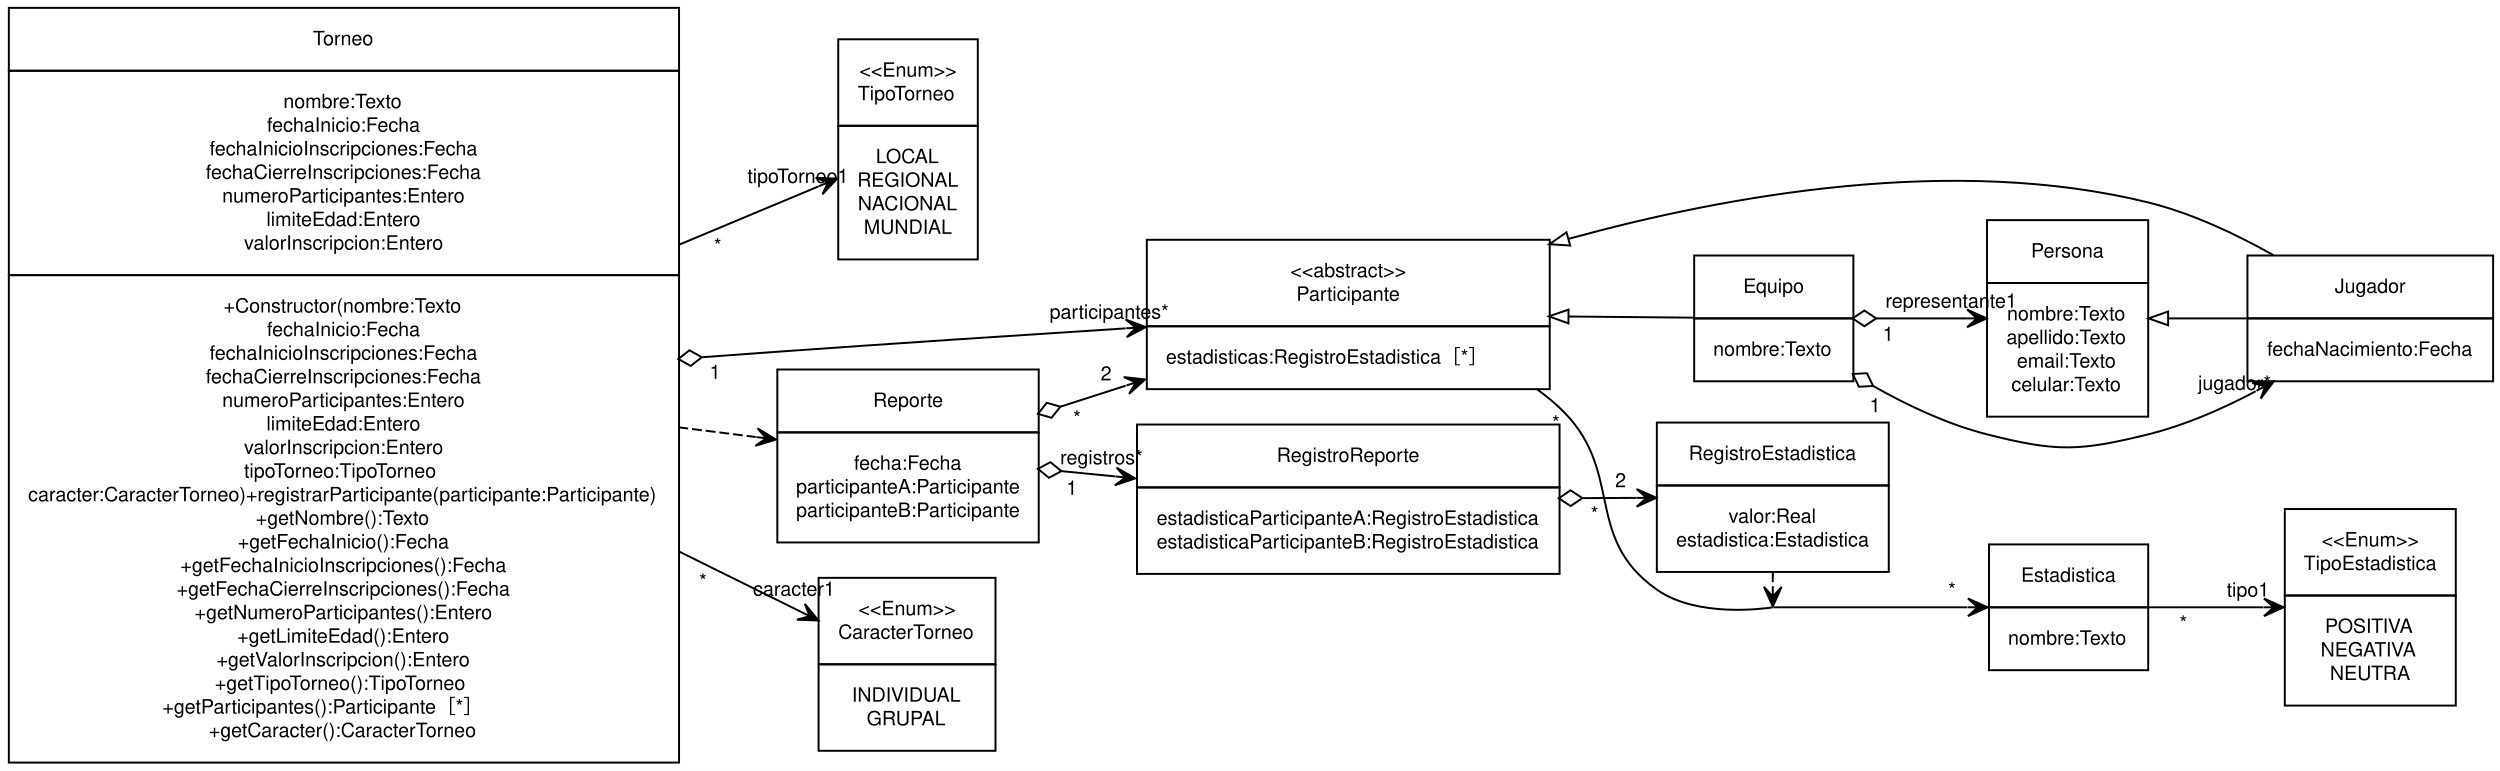
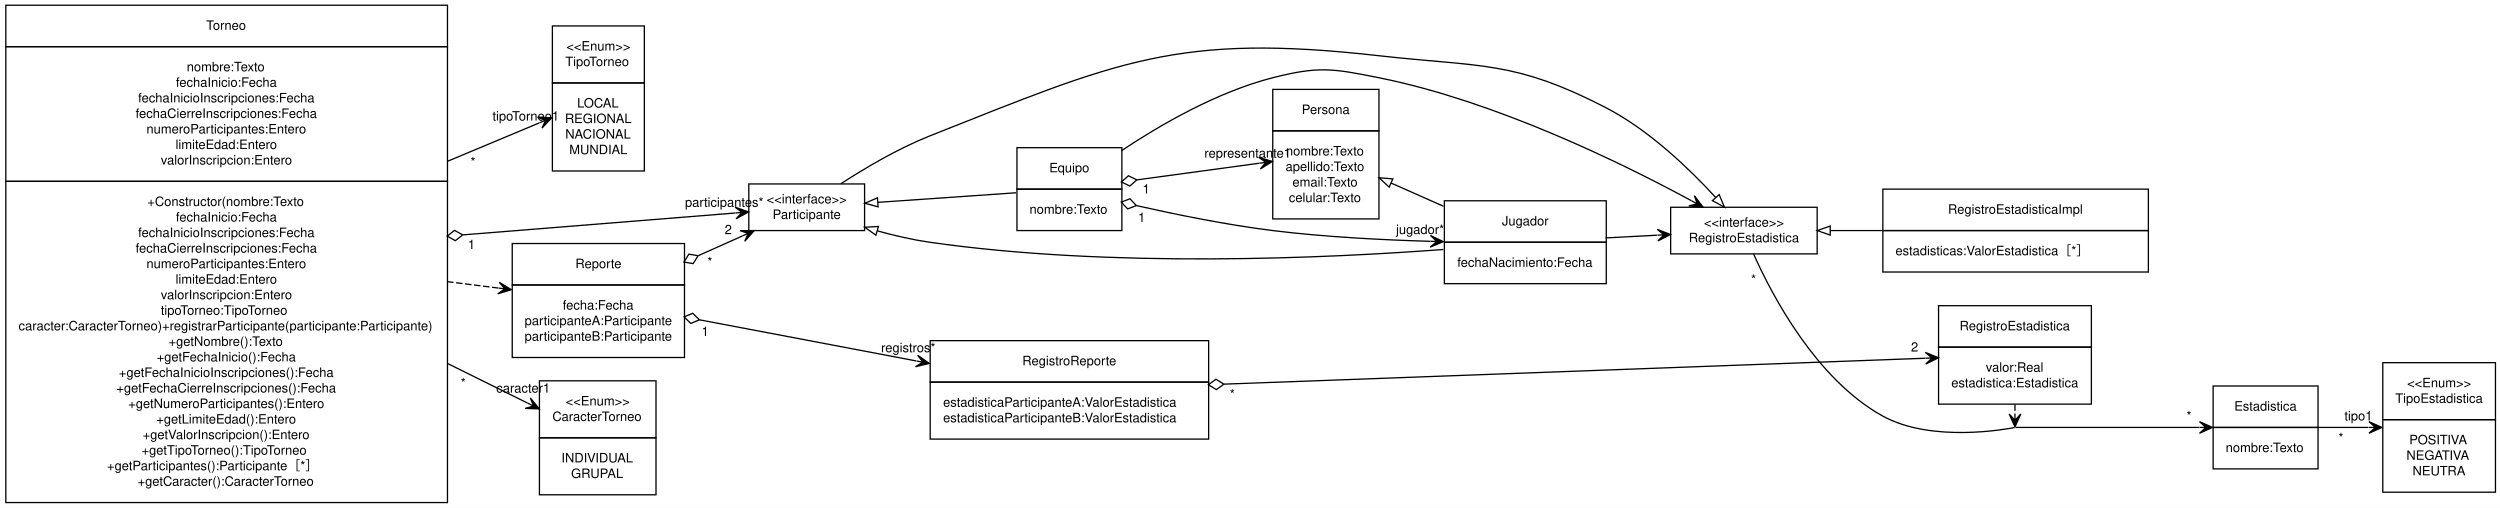
- <svg xmlns="http://www.w3.org/2000/svg" width="1272pt" height="392pt" viewBox="0.00 0.00 1272.00 392.00">
+ <svg xmlns="http://www.w3.org/2000/svg" width="1930pt" height="392pt" viewBox="0.00 0.00 1930.26 392.00">
  <g id="graph0" class="graph" transform="scale(1 1) rotate(0) translate(4 388)">
-     <polygon fill="#ffffff" stroke="transparent" points="-4,4 -4,-388 1268,-388 1268,4 -4,4" />
+     <polygon fill="#ffffff" stroke="transparent" points="-4,4 -4,-388 1926.263,-388 1926.263,4 -4,4" />
    <g id="node1" class="node">
      <polygon fill="none" stroke="#000000" points=".5,-352 .5,-384 341.5,-384 341.5,-352 .5,-352" />
      <text text-anchor="start" x="155.163" y="-365" font-family="Helvetica,sans-Serif" font-size="10.00" fill="#000000">Torneo</text>
      <polygon fill="none" stroke="#000000" points=".5,-248 .5,-352 341.5,-352 341.5,-248 .5,-248" />
      <text text-anchor="start" x="140.161" y="-333" font-family="Helvetica,sans-Serif" font-size="10.00" fill="#000000">nombre:Texto</text>
      <text text-anchor="start" x="131.822" y="-321" font-family="Helvetica,sans-Serif" font-size="10.00" fill="#000000">fechaInicio:Fecha</text>
      <text text-anchor="start" x="102.651" y="-309" font-family="Helvetica,sans-Serif" font-size="10.00" fill="#000000">fechaInicioInscripciones:Fecha</text>
      <text text-anchor="start" x="100.712" y="-297" font-family="Helvetica,sans-Serif" font-size="10.00" fill="#000000">fechaCierreInscripciones:Fecha</text>
      <text text-anchor="start" x="109.042" y="-285" font-family="Helvetica,sans-Serif" font-size="10.00" fill="#000000">numeroParticipantes:Entero</text>
      <text text-anchor="start" x="131.548" y="-273" font-family="Helvetica,sans-Serif" font-size="10.00" fill="#000000">limiteEdad:Entero</text>
      <text text-anchor="start" x="120.159" y="-261" font-family="Helvetica,sans-Serif" font-size="10.00" fill="#000000">valorInscripcion:Entero</text>
      <polygon fill="none" stroke="#000000" points=".5,0 .5,-248 341.5,-248 341.5,0 .5,0" />
      <text text-anchor="start" x="109.741" y="-229" font-family="Helvetica,sans-Serif" font-size="10.00" fill="#000000">+Constructor(nombre:Texto</text>
      <text text-anchor="start" x="131.822" y="-217" font-family="Helvetica,sans-Serif" font-size="10.00" fill="#000000">fechaInicio:Fecha</text>
      <text text-anchor="start" x="102.651" y="-205" font-family="Helvetica,sans-Serif" font-size="10.00" fill="#000000">fechaInicioInscripciones:Fecha</text>
      <text text-anchor="start" x="100.712" y="-193" font-family="Helvetica,sans-Serif" font-size="10.00" fill="#000000">fechaCierreInscripciones:Fecha</text>
      <text text-anchor="start" x="109.042" y="-181" font-family="Helvetica,sans-Serif" font-size="10.00" fill="#000000">numeroParticipantes:Entero</text>
      <text text-anchor="start" x="131.548" y="-169" font-family="Helvetica,sans-Serif" font-size="10.00" fill="#000000">limiteEdad:Entero</text>
      <text text-anchor="start" x="120.159" y="-157" font-family="Helvetica,sans-Serif" font-size="10.00" fill="#000000">valorInscripcion:Entero</text>
      <text text-anchor="start" x="120.156" y="-145" font-family="Helvetica,sans-Serif" font-size="10.00" fill="#000000">tipoTorneo:TipoTorneo</text>
      <text text-anchor="start" x="10.288" y="-133" font-family="Helvetica,sans-Serif" font-size="10.00" fill="#000000">caracter:CaracterTorneo)+registrarParticipante(participante:Participante)</text>
      <text text-anchor="start" x="126.133" y="-121" font-family="Helvetica,sans-Serif" font-size="10.00" fill="#000000">+getNombre():Texto</text>
      <text text-anchor="start" x="116.96" y="-109" font-family="Helvetica,sans-Serif" font-size="10.00" fill="#000000">+getFechaInicio():Fecha</text>
      <text text-anchor="start" x="87.79" y="-97" font-family="Helvetica,sans-Serif" font-size="10.00" fill="#000000">+getFechaInicioInscripciones():Fecha</text>
      <text text-anchor="start" x="85.85" y="-85" font-family="Helvetica,sans-Serif" font-size="10.00" fill="#000000">+getFechaCierreInscripciones():Fecha</text>
      <text text-anchor="start" x="95.015" y="-73" font-family="Helvetica,sans-Serif" font-size="10.00" fill="#000000">+getNumeroParticipantes():Entero</text>
      <text text-anchor="start" x="116.681" y="-61" font-family="Helvetica,sans-Serif" font-size="10.00" fill="#000000">+getLimiteEdad():Entero</text>
      <text text-anchor="start" x="106.128" y="-49" font-family="Helvetica,sans-Serif" font-size="10.00" fill="#000000">+getValorInscripcion():Entero</text>
      <text text-anchor="start" x="105.293" y="-37" font-family="Helvetica,sans-Serif" font-size="10.00" fill="#000000">+getTipoTorneo():TipoTorneo</text>
      <text text-anchor="start" x="78.621" y="-25" font-family="Helvetica,sans-Serif" font-size="10.00" fill="#000000">+getParticipantes():Participante［*］</text>
      <text text-anchor="start" x="102.243" y="-13" font-family="Helvetica,sans-Serif" font-size="10.00" fill="#000000">+getCaracter():CaracterTorneo</text>
    </g>
    <g id="node2" class="node">
      <polygon fill="none" stroke="#000000" points="422.5,-324 422.5,-368 493.5,-368 493.5,-324 422.5,-324" />
      <text text-anchor="start" x="433.264" y="-349" font-family="Helvetica,sans-Serif" font-size="10.00" fill="#000000">&lt;&lt;Enum&gt;&gt;</text>
      <text text-anchor="start" x="432.44" y="-337" font-family="Helvetica,sans-Serif" font-size="10.00" fill="#000000">TipoTorneo</text>
      <polygon fill="none" stroke="#000000" points="422.5,-256 422.5,-324 493.5,-324 493.5,-256 422.5,-256" />
      <text text-anchor="start" x="441.608" y="-305" font-family="Helvetica,sans-Serif" font-size="10.00" fill="#000000">LOCAL</text>
      <text text-anchor="start" x="432.164" y="-293" font-family="Helvetica,sans-Serif" font-size="10.00" fill="#000000">REGIONAL</text>
      <text text-anchor="start" x="432.444" y="-281" font-family="Helvetica,sans-Serif" font-size="10.00" fill="#000000">NACIONAL</text>
      <text text-anchor="start" x="435.503" y="-269" font-family="Helvetica,sans-Serif" font-size="10.00" fill="#000000">MUNDIAL</text>
    </g>
    <g id="edge3" class="edge">
      <path fill="none" stroke="#000000" d="M341.18,-263.364C367.455,-274.351 392.469,-284.809 412.521,-293.193" />
      <polygon fill="#000000" stroke="#000000" points="421.949,-297.136 410.987,-297.43 417.336,-295.207 412.723,-293.278 412.723,-293.278 412.723,-293.278 417.336,-295.207 414.459,-289.126 421.949,-297.136 421.949,-297.136" />
      <text text-anchor="middle" x="401.966" y="-294.942" font-family="Helvetica,sans-Serif" font-size="10.00" fill="#000000">tipoTorneo1</text>
      <text text-anchor="middle" x="361.164" y="-259.558" font-family="Helvetica,sans-Serif" font-size="10.00" fill="#000000">*</text>
    </g>
-     <g id="node3" class="node">
-       <polygon fill="none" stroke="#000000" points="579.5,-222 579.5,-266 784.5,-266 784.5,-222 579.5,-222" />
-       <text text-anchor="start" x="652.54" y="-247" font-family="Helvetica,sans-Serif" font-size="10.00" fill="#000000">&lt;&lt;abstract&gt;&gt;</text>
-       <text text-anchor="start" x="655.606" y="-235" font-family="Helvetica,sans-Serif" font-size="10.00" fill="#000000">Participante</text>
-       <polygon fill="none" stroke="#000000" points="579.5,-190 579.5,-222 784.5,-222 784.5,-190 579.5,-190" />
-       <text text-anchor="start" x="589.209" y="-203" font-family="Helvetica,sans-Serif" font-size="10.00" fill="#000000">estadisticas:RegistroEstadistica［*］</text>
+     <g id="node5" class="node">
+       <polygon fill="none" stroke="#000000" points="663.548,-246 574.15,-246 574.15,-210 663.548,-210 663.548,-246" />
+       <text text-anchor="middle" x="618.849" y="-231" font-family="Helvetica,sans-Serif" font-size="10.00" fill="#000000">&lt;&lt;interface&gt;&gt;</text>
+       <text text-anchor="middle" x="618.849" y="-219" font-family="Helvetica,sans-Serif" font-size="10.00" fill="#000000">Participante</text>
    </g>
    <g id="edge4" class="edge">
-       <path fill="none" stroke="#000000" d="M353.356,-206.262C366.094,-207.205 378.738,-208.126 391,-209 449.61,-213.176 514.898,-217.477 568.711,-220.929" />
-       <polygon fill="none" stroke="#000000" points="353.09,-206.243 346.81,-209.787 341.123,-205.352 347.403,-201.809 353.09,-206.243" />
-       <polygon fill="#000000" stroke="#000000" points="578.968,-221.586 568.701,-225.438 573.978,-221.266 568.988,-220.947 568.988,-220.947 568.988,-220.947 573.978,-221.266 569.276,-216.456 578.968,-221.586 578.968,-221.586" />
-       <text text-anchor="middle" x="560.339" y="-225.863" font-family="Helvetica,sans-Serif" font-size="10.00" fill="#000000">participantes*</text>
-       <text text-anchor="middle" x="359.826" y="-195.268" font-family="Helvetica,sans-Serif" font-size="10.00" fill="#000000">1</text>
-     </g>
-     <g id="node7" class="node">
+       <path fill="none" stroke="#000000" d="M353.639,-206.705C429.262,-212.777 511.334,-219.367 563.833,-223.583" />
+       <polygon fill="none" stroke="#000000" points="353.242,-206.673 346.941,-210.18 341.281,-205.713 347.582,-202.206 353.242,-206.673" />
+       <polygon fill="#000000" stroke="#000000" points="573.928,-224.393 563.6,-228.078 568.944,-223.993 563.96,-223.593 563.96,-223.593 563.96,-223.593 568.944,-223.993 564.32,-219.107 573.928,-224.393 573.928,-224.393" />
+       <text text-anchor="middle" x="555.184" y="-228.368" font-family="Helvetica,sans-Serif" font-size="10.00" fill="#000000">participantes*</text>
+       <text text-anchor="middle" x="360.025" y="-195.738" font-family="Helvetica,sans-Serif" font-size="10.00" fill="#000000">1</text>
+     </g>
+     <g id="node9" class="node">
      <polygon fill="none" stroke="#000000" points="412.5,-50 412.5,-94 502.5,-94 502.5,-50 412.5,-50" />
      <text text-anchor="start" x="432.764" y="-75" font-family="Helvetica,sans-Serif" font-size="10.00" fill="#000000">&lt;&lt;Enum&gt;&gt;</text>
      <text text-anchor="start" x="422.497" y="-63" font-family="Helvetica,sans-Serif" font-size="10.00" fill="#000000">CaracterTorneo</text>
      <polygon fill="none" stroke="#000000" points="412.5,-6 412.5,-50 502.5,-50 502.5,-6 412.5,-6" />
      <text text-anchor="start" x="429.445" y="-31" font-family="Helvetica,sans-Serif" font-size="10.00" fill="#000000">INDIVIDUAL</text>
      <text text-anchor="start" x="436.943" y="-19" font-family="Helvetica,sans-Serif" font-size="10.00" fill="#000000">GRUPAL</text>
    </g>
    <g id="edge2" class="edge">
      <path fill="none" stroke="#000000" d="M341.18,-107.552C363.629,-96.445 385.156,-85.794 403.456,-76.74" />
      <polygon fill="#000000" stroke="#000000" points="412.443,-72.293 405.476,-80.761 407.962,-74.51 403.48,-76.728 403.48,-76.728 403.48,-76.728 407.962,-74.51 401.484,-72.694 412.443,-72.293 412.443,-72.293" />
      <text text-anchor="middle" x="399.945" y="-84.907" font-family="Helvetica,sans-Serif" font-size="10.00" fill="#000000">caracter1</text>
      <text text-anchor="middle" x="353.678" y="-88.938" font-family="Helvetica,sans-Serif" font-size="10.00" fill="#000000">*</text>
    </g>
-     <g id="node10" class="node">
+     <g id="node12" class="node">
      <polygon fill="none" stroke="#000000" points="391.5,-168 391.5,-200 524.5,-200 524.5,-168 391.5,-168" />
      <text text-anchor="start" x="440.219" y="-181" font-family="Helvetica,sans-Serif" font-size="10.00" fill="#000000">Reporte</text>
      <polygon fill="none" stroke="#000000" points="391.5,-112 391.5,-168 524.5,-168 524.5,-112 391.5,-112" />
      <text text-anchor="start" x="430.49" y="-149" font-family="Helvetica,sans-Serif" font-size="10.00" fill="#000000">fecha:Fecha</text>
      <text text-anchor="start" x="401.042" y="-137" font-family="Helvetica,sans-Serif" font-size="10.00" fill="#000000">participanteA:Participante</text>
      <text text-anchor="start" x="401.042" y="-125" font-family="Helvetica,sans-Serif" font-size="10.00" fill="#000000">participanteB:Participante</text>
    </g>
    <g id="edge1" class="edge">
      <path fill="none" stroke="#000000" stroke-dasharray="5,2" d="M341.18,-170.591C354.816,-168.88 368.112,-167.212 380.551,-165.652" />
      <polygon fill="#000000" stroke="#000000" points="390.788,-164.368 381.425,-170.078 385.826,-164.99 380.865,-165.613 380.865,-165.613 380.865,-165.613 385.826,-164.99 380.305,-161.148 390.788,-164.368 390.788,-164.368" />
    </g>
+     <g id="node3" class="node">
+       <polygon fill="none" stroke="#000000" points="1399.046,-228 1285.915,-228 1285.915,-192 1399.046,-192 1399.046,-228" />
+       <text text-anchor="middle" x="1342.48" y="-213" font-family="Helvetica,sans-Serif" font-size="10.00" fill="#000000">&lt;&lt;interface&gt;&gt;</text>
+       <text text-anchor="middle" x="1342.48" y="-201" font-family="Helvetica,sans-Serif" font-size="10.00" fill="#000000">RegistroEstadistica</text>
+     </g>
    <g id="node4" class="node">
-       <polygon fill="none" stroke="#000000" points="858,-226 858,-258 939,-258 939,-226 858,-226" />
-       <text text-anchor="start" x="882.938" y="-239" font-family="Helvetica,sans-Serif" font-size="10.00" fill="#000000">Equipo</text>
-       <polygon fill="none" stroke="#000000" points="858,-194 858,-226 939,-226 939,-194 858,-194" />
-       <text text-anchor="start" x="867.66" y="-207" font-family="Helvetica,sans-Serif" font-size="10.00" fill="#000000">nombre:Texto</text>
+       <polygon fill="none" stroke="#000000" points="1449.763,-210 1449.763,-242 1654.763,-242 1654.763,-210 1449.763,-210" />
+       <text text-anchor="start" x="1500.037" y="-223" font-family="Helvetica,sans-Serif" font-size="10.00" fill="#000000">RegistroEstadisticaImpl</text>
+       <polygon fill="none" stroke="#000000" points="1449.763,-178 1449.763,-210 1654.763,-210 1654.763,-178 1449.763,-178" />
+       <text text-anchor="start" x="1459.472" y="-191" font-family="Helvetica,sans-Serif" font-size="10.00" fill="#000000">estadisticas:ValorEstadistica［*］</text>
+     </g>
+     <g id="edge18" class="edge">
+       <path fill="none" stroke="#000000" d="M1409.143,-210C1421.9,-210 1435.53,-210 1449.114,-210" />
+       <polygon fill="none" stroke="#000000" points="1409.115,-206.5 1399.115,-210 1409.115,-213.5 1409.115,-206.5" />
+     </g>
+     <g id="edge17" class="edge">
+       <path fill="none" stroke="#000000" d="M1320.645,-235.615C1300.705,-257.351 1269.289,-287.687 1235.698,-305 1164.78,-341.551 1139.979,-336.055 1060.698,-345 905.021,-362.565 859.323,-340.769 713.698,-283 689.281,-273.314 663.626,-258.088 645.164,-246.11" />
+       <polygon fill="none" stroke="#000000" points="1323.375,-237.813 1327.455,-228.036 1318.168,-233.135 1323.375,-237.813" />
+     </g>
+     <g id="edge10" class="edge">
+       <path fill="none" stroke="#000000" d="M1349.971,-191.852C1364.107,-160.208 1397.976,-95.586 1449.263,-67 1487.336,-45.779 1545.948,-56.834 1551.359,-57.918" />
+       <text text-anchor="middle" x="1349.931" y="-168.852" font-family="Helvetica,sans-Serif" font-size="10.00" fill="#000000">*</text>
+     </g>
+     <g id="node6" class="node">
+       <polygon fill="none" stroke="#000000" points="781.198,-242 781.198,-274 862.198,-274 862.198,-242 781.198,-242" />
+       <text text-anchor="start" x="806.136" y="-255" font-family="Helvetica,sans-Serif" font-size="10.00" fill="#000000">Equipo</text>
+       <polygon fill="none" stroke="#000000" points="781.198,-210 781.198,-242 862.198,-242 862.198,-210 781.198,-210" />
+       <text text-anchor="start" x="790.859" y="-223" font-family="Helvetica,sans-Serif" font-size="10.00" fill="#000000">nombre:Texto</text>
    </g>
    <g id="edge9" class="edge">
-       <path fill="none" stroke="#000000" d="M794.112,-226.96C816.783,-226.75 839.198,-226.543 857.371,-226.375" />
-       <polygon fill="none" stroke="#000000" points="794.011,-223.46 784.044,-227.053 794.076,-230.46 794.011,-223.46" />
-     </g>
-     <g id="node6" class="node">
-       <polygon fill="none" stroke="#000000" points="1139.5,-226 1139.5,-258 1264.5,-258 1264.5,-226 1139.5,-226" />
-       <text text-anchor="start" x="1183.938" y="-239" font-family="Helvetica,sans-Serif" font-size="10.00" fill="#000000">Jugador</text>
-       <polygon fill="none" stroke="#000000" points="1139.5,-194 1139.5,-226 1264.5,-226 1264.5,-194 1139.5,-194" />
-       <text text-anchor="start" x="1149.489" y="-207" font-family="Helvetica,sans-Serif" font-size="10.00" fill="#000000">fechaNacimiento:Fecha</text>
+       <path fill="none" stroke="#000000" d="M673.904,-231.809C707.571,-234.138 749.905,-237.067 780.539,-239.187" />
+       <polygon fill="none" stroke="#000000" points="673.975,-228.306 663.757,-231.107 673.491,-235.289 673.975,-228.306" />
+     </g>
+     <g id="node8" class="node">
+       <polygon fill="none" stroke="#000000" points="1111.198,-201 1111.198,-233 1236.198,-233 1236.198,-201 1111.198,-201" />
+       <text text-anchor="start" x="1155.636" y="-214" font-family="Helvetica,sans-Serif" font-size="10.00" fill="#000000">Jugador</text>
+       <polygon fill="none" stroke="#000000" points="1111.198,-169 1111.198,-201 1236.198,-201 1236.198,-169 1111.198,-169" />
+       <text text-anchor="start" x="1121.187" y="-182" font-family="Helvetica,sans-Serif" font-size="10.00" fill="#000000">fechaNacimiento:Fecha</text>
    </g>
    <g id="edge8" class="edge">
-       <path fill="none" stroke="#000000" d="M793.986,-266.448C876.478,-289.171 990.754,-309.199 1089,-285 1111.164,-279.541 1133.795,-268.852 1152.892,-258.055" />
-       <polygon fill="none" stroke="#000000" points="794.913,-263.073 784.339,-263.739 793.02,-269.812 794.913,-263.073" />
-     </g>
-     <g id="edge10" class="edge">
-       <path fill="none" stroke="#000000" d="M777.993,-189.962C781.862,-187.16 785.556,-184.176 789,-181 823.502,-149.19 800.655,-115.054 839,-88 859.319,-73.664 893.395,-78.298 897.576,-78.933" />
-       <text text-anchor="middle" x="787.625" y="-169.434" font-family="Helvetica,sans-Serif" font-size="10.00" fill="#000000">*</text>
-     </g>
-     <g id="node5" class="node">
-       <polygon fill="none" stroke="#000000" points="1007,-244 1007,-276 1089,-276 1089,-244 1007,-244" />
-       <text text-anchor="start" x="1029.383" y="-257" font-family="Helvetica,sans-Serif" font-size="10.00" fill="#000000">Persona</text>
-       <polygon fill="none" stroke="#000000" points="1007,-176 1007,-244 1089,-244 1089,-176 1007,-176" />
-       <text text-anchor="start" x="1017.16" y="-225" font-family="Helvetica,sans-Serif" font-size="10.00" fill="#000000">nombre:Texto</text>
-       <text text-anchor="start" x="1016.881" y="-213" font-family="Helvetica,sans-Serif" font-size="10.00" fill="#000000">apellido:Texto</text>
-       <text text-anchor="start" x="1022.165" y="-201" font-family="Helvetica,sans-Serif" font-size="10.00" fill="#000000">email:Texto</text>
-       <text text-anchor="start" x="1019.385" y="-189" font-family="Helvetica,sans-Serif" font-size="10.00" fill="#000000">celular:Texto</text>
+       <path fill="none" stroke="#000000" d="M673.428,-209.755C686.476,-206.151 700.463,-202.898 713.698,-201 854.258,-180.843 1021.501,-188.716 1110.367,-195.386" />
+       <polygon fill="none" stroke="#000000" points="672.305,-206.436 663.661,-212.563 674.239,-213.163 672.305,-206.436" />
+     </g>
+     <g id="edge20" class="edge">
+       <path fill="none" stroke="#000000" d="M861.901,-271.68C892.37,-291.974 935.984,-317.098 978.698,-328 1014.01,-337.013 1024.968,-335.179 1060.698,-328 1151.141,-309.827 1248.765,-261.875 1302.06,-233" />
+       <polygon fill="#000000" stroke="#000000" points="1310.854,-228.19 1304.241,-236.937 1306.468,-230.589 1302.081,-232.989 1302.081,-232.989 1302.081,-232.989 1306.468,-230.589 1299.921,-229.041 1310.854,-228.19 1310.854,-228.19" />
+     </g>
+     <g id="node7" class="node">
+       <polygon fill="none" stroke="#000000" points="978.698,-287 978.698,-319 1060.698,-319 1060.698,-287 978.698,-287" />
+       <text text-anchor="start" x="1001.081" y="-300" font-family="Helvetica,sans-Serif" font-size="10.00" fill="#000000">Persona</text>
+       <polygon fill="none" stroke="#000000" points="978.698,-219 978.698,-287 1060.698,-287 1060.698,-219 978.698,-219" />
+       <text text-anchor="start" x="988.859" y="-268" font-family="Helvetica,sans-Serif" font-size="10.00" fill="#000000">nombre:Texto</text>
+       <text text-anchor="start" x="988.58" y="-256" font-family="Helvetica,sans-Serif" font-size="10.00" fill="#000000">apellido:Texto</text>
+       <text text-anchor="start" x="993.863" y="-244" font-family="Helvetica,sans-Serif" font-size="10.00" fill="#000000">email:Texto</text>
+       <text text-anchor="start" x="991.083" y="-232" font-family="Helvetica,sans-Serif" font-size="10.00" fill="#000000">celular:Texto</text>
    </g>
    <g id="edge5" class="edge">
-       <path fill="none" stroke="#000000" d="M950.667,-226C965.641,-226 981.921,-226 996.805,-226" />
-       <polygon fill="none" stroke="#000000" points="950.592,-226 944.592,-230 938.592,-226 944.592,-222 950.592,-226" />
-       <polygon fill="#000000" stroke="#000000" points="1006.854,-226 996.854,-230.5 1001.854,-226 996.854,-226 996.854,-226 996.854,-226 1001.854,-226 996.854,-221.5 1006.854,-226 1006.854,-226" />
-       <text text-anchor="middle" x="988.728" y="-231.452" font-family="Helvetica,sans-Serif" font-size="10.00" fill="#000000">representante1</text>
-       <text text-anchor="middle" x="956.718" y="-214.548" font-family="Helvetica,sans-Serif" font-size="10.00" fill="#000000">1</text>
+       <path fill="none" stroke="#000000" d="M873.92,-249.171C903.194,-253.153 939.448,-258.084 968.478,-262.033" />
+       <polygon fill="none" stroke="#000000" points="873.737,-249.146 867.253,-252.301 861.846,-247.529 868.331,-244.374 873.737,-249.146" />
+       <polygon fill="#000000" stroke="#000000" points="978.422,-263.386 967.907,-266.497 973.467,-262.712 968.513,-262.038 968.513,-262.038 968.513,-262.038 973.467,-262.712 969.12,-257.579 978.422,-263.386 978.422,-263.386" />
+       <text text-anchor="middle" x="959.322" y="-266.318" font-family="Helvetica,sans-Serif" font-size="10.00" fill="#000000">representante1</text>
+       <text text-anchor="middle" x="880.946" y="-238.597" font-family="Helvetica,sans-Serif" font-size="10.00" fill="#000000">1</text>
    </g>
    <g id="edge7" class="edge">
-       <path fill="none" stroke="#000000" d="M949.238,-191.502C966.79,-181.567 987.048,-172.053 1007,-167 1042.329,-158.052 1053.613,-158.284 1089,-167 1107.701,-171.606 1126.734,-179.935 1143.697,-188.912" />
-       <polygon fill="none" stroke="#000000" points="949.031,-191.624 945.887,-198.113 938.687,-197.707 941.832,-191.217 949.031,-191.624" />
-       <polygon fill="#000000" stroke="#000000" points="1152.892,-193.946 1141.96,-193.091 1148.507,-191.545 1144.121,-189.144 1144.121,-189.144 1144.121,-189.144 1148.507,-191.545 1146.282,-185.196 1152.892,-193.946 1152.892,-193.946" />
-       <text text-anchor="middle" x="1132.934" y="-189.656" font-family="Helvetica,sans-Serif" font-size="10.00" fill="#000000">jugador*</text>
-       <text text-anchor="middle" x="950.028" y="-178.233" font-family="Helvetica,sans-Serif" font-size="10.00" fill="#000000">1</text>
+       <path fill="none" stroke="#000000" d="M873.765,-229.205C904.223,-222.324 943.409,-214.375 978.698,-210 1018.714,-205.039 1063.668,-202.747 1100.27,-201.714" />
+       <polygon fill="none" stroke="#000000" points="873.401,-229.289 868.449,-234.531 861.706,-231.976 866.658,-226.734 873.401,-229.289" />
+       <polygon fill="#000000" stroke="#000000" points="1110.361,-201.455 1100.479,-206.21 1105.362,-201.584 1100.364,-201.712 1100.364,-201.712 1100.364,-201.712 1105.362,-201.584 1100.248,-197.214 1110.361,-201.455 1110.361,-201.455" />
+       <text text-anchor="middle" x="1092.457" y="-207.37" font-family="Helvetica,sans-Serif" font-size="10.00" fill="#000000">jugador*</text>
+       <text text-anchor="middle" x="877.479" y="-216.679" font-family="Helvetica,sans-Serif" font-size="10.00" fill="#000000">1</text>
    </g>
    <g id="edge6" class="edge">
-       <path fill="none" stroke="#000000" d="M1099.471,-226C1112.106,-226 1125.769,-226 1138.865,-226" />
-       <polygon fill="none" stroke="#000000" points="1099.135,-222.5 1089.135,-226 1099.135,-229.5 1099.135,-222.5" />
-     </g>
-     <g id="node8" class="node">
-       <polygon fill="none" stroke="#000000" points="1008,-79 1008,-111 1089,-111 1089,-79 1008,-79" />
-       <text text-anchor="start" x="1024.329" y="-92" font-family="Helvetica,sans-Serif" font-size="10.00" fill="#000000">Estadistica</text>
-       <polygon fill="none" stroke="#000000" points="1008,-47 1008,-79 1089,-79 1089,-47 1008,-47" />
-       <text text-anchor="start" x="1017.66" y="-60" font-family="Helvetica,sans-Serif" font-size="10.00" fill="#000000">nombre:Texto</text>
-     </g>
-     <g id="node12" class="node">
-       <polygon fill="none" stroke="#000000" points="1158.5,-85 1158.5,-129 1245.5,-129 1245.5,-85 1158.5,-85" />
-       <text text-anchor="start" x="1177.264" y="-110" font-family="Helvetica,sans-Serif" font-size="10.00" fill="#000000">&lt;&lt;Enum&gt;&gt;</text>
-       <text text-anchor="start" x="1168.106" y="-98" font-family="Helvetica,sans-Serif" font-size="10.00" fill="#000000">TipoEstadistica</text>
-       <polygon fill="none" stroke="#000000" points="1158.5,-29 1158.5,-85 1245.5,-85 1245.5,-29 1158.5,-29" />
-       <text text-anchor="start" x="1178.939" y="-66" font-family="Helvetica,sans-Serif" font-size="10.00" fill="#000000">POSITIVA</text>
-       <text text-anchor="start" x="1176.719" y="-54" font-family="Helvetica,sans-Serif" font-size="10.00" fill="#000000">NEGATIVA</text>
-       <text text-anchor="start" x="1181.448" y="-42" font-family="Helvetica,sans-Serif" font-size="10.00" fill="#000000">NEUTRA</text>
+       <path fill="none" stroke="#000000" d="M1070.035,-246.701C1082.984,-240.965 1097.074,-234.722 1110.563,-228.747" />
+       <polygon fill="none" stroke="#000000" points="1068.559,-243.527 1060.833,-250.777 1071.394,-249.927 1068.559,-243.527" />
+     </g>
+     <g id="edge19" class="edge">
+       <path fill="none" stroke="#000000" d="M1235.752,-204.326C1248.683,-205.013 1262.353,-205.74 1275.437,-206.436" />
+       <polygon fill="#000000" stroke="#000000" points="1285.779,-206.985 1275.554,-210.948 1280.786,-206.72 1275.793,-206.454 1275.793,-206.454 1275.793,-206.454 1280.786,-206.72 1276.032,-201.961 1285.779,-206.985 1285.779,-206.985" />
+     </g>
+     <g id="node10" class="node">
+       <polygon fill="none" stroke="#000000" points="1704.763,-58 1704.763,-90 1785.763,-90 1785.763,-58 1704.763,-58" />
+       <text text-anchor="start" x="1721.092" y="-71" font-family="Helvetica,sans-Serif" font-size="10.00" fill="#000000">Estadistica</text>
+       <polygon fill="none" stroke="#000000" points="1704.763,-26 1704.763,-58 1785.763,-58 1785.763,-26 1704.763,-26" />
+       <text text-anchor="start" x="1714.424" y="-39" font-family="Helvetica,sans-Serif" font-size="10.00" fill="#000000">nombre:Texto</text>
+     </g>
+     <g id="node14" class="node">
+       <polygon fill="none" stroke="#000000" points="1835.763,-64 1835.763,-108 1922.763,-108 1922.763,-64 1835.763,-64" />
+       <text text-anchor="start" x="1854.527" y="-89" font-family="Helvetica,sans-Serif" font-size="10.00" fill="#000000">&lt;&lt;Enum&gt;&gt;</text>
+       <text text-anchor="start" x="1845.369" y="-77" font-family="Helvetica,sans-Serif" font-size="10.00" fill="#000000">TipoEstadistica</text>
+       <polygon fill="none" stroke="#000000" points="1835.763,-8 1835.763,-64 1922.763,-64 1922.763,-8 1835.763,-8" />
+       <text text-anchor="start" x="1856.202" y="-45" font-family="Helvetica,sans-Serif" font-size="10.00" fill="#000000">POSITIVA</text>
+       <text text-anchor="start" x="1853.982" y="-33" font-family="Helvetica,sans-Serif" font-size="10.00" fill="#000000">NEGATIVA</text>
+       <text text-anchor="start" x="1858.711" y="-21" font-family="Helvetica,sans-Serif" font-size="10.00" fill="#000000">NEUTRA</text>
    </g>
    <g id="edge13" class="edge">
-       <path fill="none" stroke="#000000" d="M1088.732,-79C1106.801,-79 1128.315,-79 1147.683,-79" />
-       <polygon fill="#000000" stroke="#000000" points="1157.885,-79 1147.885,-83.5 1152.885,-79 1147.885,-79 1147.885,-79 1147.885,-79 1152.885,-79 1147.885,-74.5 1157.885,-79 1157.885,-79" />
-       <text text-anchor="middle" x="1139.759" y="-84.452" font-family="Helvetica,sans-Serif" font-size="10.00" fill="#000000">tipo1</text>
-       <text text-anchor="middle" x="1106.858" y="-67.548" font-family="Helvetica,sans-Serif" font-size="10.00" fill="#000000">*</text>
-     </g>
-     <g id="node9" class="node">
-       <polygon fill="none" stroke="#000000" points="839,-141 839,-173 957,-173 957,-141 839,-141" />
-       <text text-anchor="start" x="855.217" y="-154" font-family="Helvetica,sans-Serif" font-size="10.00" fill="#000000">RegistroEstadistica</text>
-       <polygon fill="none" stroke="#000000" points="839,-97 839,-141 957,-141 957,-97 839,-97" />
-       <text text-anchor="start" x="875.5" y="-122" font-family="Helvetica,sans-Serif" font-size="10.00" fill="#000000">valor:Real</text>
-       <text text-anchor="start" x="848.823" y="-110" font-family="Helvetica,sans-Serif" font-size="10.00" fill="#000000">estadistica:Estadistica</text>
+       <path fill="none" stroke="#000000" d="M1785.331,-58C1797.731,-58 1811.569,-58 1824.715,-58" />
+       <polygon fill="#000000" stroke="#000000" points="1835.069,-58 1825.069,-62.5 1830.069,-58 1825.069,-58 1825.069,-58 1825.069,-58 1830.069,-58 1825.069,-53.5 1835.069,-58 1835.069,-58" />
+       <text text-anchor="middle" x="1816.943" y="-63.452" font-family="Helvetica,sans-Serif" font-size="10.00" fill="#000000">tipo1</text>
+       <text text-anchor="middle" x="1803.457" y="-46.548" font-family="Helvetica,sans-Serif" font-size="10.00" fill="#000000">*</text>
+     </g>
+     <g id="node11" class="node">
+       <polygon fill="none" stroke="#000000" points="1492.763,-120 1492.763,-152 1610.763,-152 1610.763,-120 1492.763,-120" />
+       <text text-anchor="start" x="1508.98" y="-133" font-family="Helvetica,sans-Serif" font-size="10.00" fill="#000000">RegistroEstadistica</text>
+       <polygon fill="none" stroke="#000000" points="1492.763,-76 1492.763,-120 1610.763,-120 1610.763,-76 1492.763,-76" />
+       <text text-anchor="start" x="1529.263" y="-101" font-family="Helvetica,sans-Serif" font-size="10.00" fill="#000000">valor:Real</text>
+       <text text-anchor="start" x="1502.586" y="-89" font-family="Helvetica,sans-Serif" font-size="10.00" fill="#000000">estadistica:Estadistica</text>
    </g>
    <g id="edge12" class="edge">
-       <path fill="none" stroke="#000000" stroke-dasharray="5,2" d="M898,-96.801C898,-94.359 898,-91.917 898,-89.476" />
-       <polygon fill="#000000" stroke="#000000" points="898,-79.438 902.5,-89.438 898,-84.438 898,-89.438 898,-89.438 898,-89.438 898,-84.438 893.5,-89.438 898,-79.438 898,-79.438" />
+       <path fill="none" stroke="#000000" stroke-dasharray="5,2" d="M1551.763,-75.801C1551.763,-73.359 1551.763,-70.917 1551.763,-68.476" />
+       <polygon fill="#000000" stroke="#000000" points="1551.763,-58.438 1556.263,-68.438 1551.763,-63.438 1551.763,-68.438 1551.763,-68.438 1551.763,-68.438 1551.763,-63.438 1547.263,-68.438 1551.763,-58.438 1551.763,-58.438" />
    </g>
    <g id="edge16" class="edge">
-       <path fill="none" stroke="#000000" d="M535.581,-181.097C546.338,-184.555 557.556,-188.161 568.784,-191.77" />
-       <polygon fill="none" stroke="#000000" points="535.525,-181.08 528.589,-183.052 524.101,-177.407 531.037,-175.435 535.525,-181.08" />
-       <polygon fill="#000000" stroke="#000000" points="578.641,-194.938 567.744,-196.162 573.881,-193.408 569.121,-191.878 569.121,-191.878 569.121,-191.878 573.881,-193.408 570.498,-187.594 578.641,-194.938 578.641,-194.938" />
-       <text text-anchor="middle" x="558.798" y="-194.438" font-family="Helvetica,sans-Serif" font-size="10.00" fill="#000000">2</text>
-       <text text-anchor="middle" x="543.944" y="-171.907" font-family="Helvetica,sans-Serif" font-size="10.00" fill="#000000">*</text>
-     </g>
-     <g id="node11" class="node">
-       <polygon fill="none" stroke="#000000" points="574.5,-140 574.5,-172 789.5,-172 789.5,-140 574.5,-140" />
-       <text text-anchor="start" x="645.607" y="-153" font-family="Helvetica,sans-Serif" font-size="10.00" fill="#000000">RegistroReporte</text>
-       <polygon fill="none" stroke="#000000" points="574.5,-96 574.5,-140 789.5,-140 789.5,-96 574.5,-96" />
-       <text text-anchor="start" x="584.483" y="-121" font-family="Helvetica,sans-Serif" font-size="10.00" fill="#000000">estadisticaParticipanteA:RegistroEstadistica</text>
-       <text text-anchor="start" x="584.483" y="-109" font-family="Helvetica,sans-Serif" font-size="10.00" fill="#000000">estadisticaParticipanteB:RegistroEstadistica</text>
+       <path fill="none" stroke="#000000" d="M535.365,-190.746C546.859,-195.875 558.429,-201.038 569.141,-205.818" />
+       <polygon fill="none" stroke="#000000" points="535.017,-190.591 527.908,-191.799 524.058,-185.701 531.168,-184.493 535.017,-190.591" />
+       <polygon fill="#000000" stroke="#000000" points="578.31,-209.91 567.344,-209.944 573.744,-207.872 569.178,-205.835 569.178,-205.835 569.178,-205.835 573.744,-207.872 571.011,-201.725 578.31,-209.91 578.31,-209.91" />
+       <text text-anchor="middle" x="558.312" y="-207.242" font-family="Helvetica,sans-Serif" font-size="10.00" fill="#000000">2</text>
+       <text text-anchor="middle" x="544.056" y="-182.369" font-family="Helvetica,sans-Serif" font-size="10.00" fill="#000000">*</text>
+     </g>
+     <g id="node13" class="node">
+       <polygon fill="none" stroke="#000000" points="714.198,-93 714.198,-125 929.198,-125 929.198,-93 714.198,-93" />
+       <text text-anchor="start" x="785.305" y="-106" font-family="Helvetica,sans-Serif" font-size="10.00" fill="#000000">RegistroReporte</text>
+       <polygon fill="none" stroke="#000000" points="714.198,-49 714.198,-93 929.198,-93 929.198,-49 714.198,-49" />
+       <text text-anchor="start" x="724.181" y="-74" font-family="Helvetica,sans-Serif" font-size="10.00" fill="#000000">estadisticaParticipanteA:ValorEstadistica</text>
+       <text text-anchor="start" x="724.181" y="-62" font-family="Helvetica,sans-Serif" font-size="10.00" fill="#000000">estadisticaParticipanteB:ValorEstadistica</text>
    </g>
    <g id="edge14" class="edge">
-       <path fill="none" stroke="#000000" d="M536.046,-148.286C544.977,-147.409 554.221,-146.501 563.52,-145.587" />
-       <polygon fill="none" stroke="#000000" points="536.043,-148.286 530.463,-152.853 524.101,-149.459 529.681,-144.892 536.043,-148.286" />
-       <polygon fill="#000000" stroke="#000000" points="573.62,-144.595 564.108,-150.051 568.644,-145.084 563.668,-145.573 563.668,-145.573 563.668,-145.573 568.644,-145.084 563.228,-141.094 573.62,-144.595 573.62,-144.595" />
-       <text text-anchor="middle" x="556.407" y="-151.779" font-family="Helvetica,sans-Serif" font-size="10.00" fill="#000000">registros*</text>
-       <text text-anchor="middle" x="541.314" y="-136.275" font-family="Helvetica,sans-Serif" font-size="10.00" fill="#000000">1</text>
+       <path fill="none" stroke="#000000" d="M536.011,-141.105C584.845,-131.84 648.562,-119.752 703.38,-109.352" />
+       <polygon fill="none" stroke="#000000" points="535.997,-141.107 530.848,-146.156 524.208,-143.344 529.357,-138.296 535.997,-141.107" />
+       <polygon fill="#000000" stroke="#000000" points="713.507,-107.431 704.521,-113.716 708.594,-108.363 703.682,-109.295 703.682,-109.295 703.682,-109.295 708.594,-108.363 702.843,-104.874 713.507,-107.431 713.507,-107.431" />
+       <text text-anchor="middle" x="697.274" y="-116.114" font-family="Helvetica,sans-Serif" font-size="10.00" fill="#000000">registros*</text>
+       <text text-anchor="middle" x="540.441" y="-128.661" font-family="Helvetica,sans-Serif" font-size="10.00" fill="#000000">1</text>
    </g>
    <g id="edge15" class="edge">
-       <path fill="none" stroke="#000000" d="M801.509,-134.554C810.767,-134.597 819.908,-134.639 828.658,-134.68" />
-       <polygon fill="none" stroke="#000000" points="801.116,-134.553 795.097,-138.525 789.116,-134.497 795.134,-130.525 801.116,-134.553" />
-       <polygon fill="#000000" stroke="#000000" points="838.734,-134.726 828.713,-139.18 833.734,-134.703 828.734,-134.68 828.734,-134.68 828.734,-134.68 833.734,-134.703 828.755,-130.18 838.734,-134.726 838.734,-134.726" />
-       <text text-anchor="middle" x="820.569" y="-140.095" font-family="Helvetica,sans-Serif" font-size="10.00" fill="#000000">2</text>
-       <text text-anchor="middle" x="807.281" y="-123.129" font-family="Helvetica,sans-Serif" font-size="10.00" fill="#000000">*</text>
+       <path fill="none" stroke="#000000" d="M941.15,-91.433C1095.385,-97.133 1358.128,-106.844 1482.534,-111.442" />
+       <polygon fill="none" stroke="#000000" points="940.987,-91.427 934.843,-95.203 928.995,-90.984 935.139,-87.208 940.987,-91.427" />
+       <polygon fill="#000000" stroke="#000000" points="1492.693,-111.817 1482.534,-115.944 1487.697,-111.632 1482.7,-111.448 1482.7,-111.448 1482.7,-111.448 1487.697,-111.632 1482.866,-106.951 1492.693,-111.817 1492.693,-111.817" />
+       <text text-anchor="middle" x="1474.267" y="-116.594" font-family="Helvetica,sans-Serif" font-size="10.00" fill="#000000">2</text>
+       <text text-anchor="middle" x="947.421" y="-80.207" font-family="Helvetica,sans-Serif" font-size="10.00" fill="#000000">*</text>
    </g>
    <g id="edge11" class="edge">
-       <path fill="none" stroke="#000000" d="M898.43,-79C903.674,-79 955.793,-79 997.052,-79" />
-       <polygon fill="#000000" stroke="#000000" points="1007.272,-79 997.272,-83.5 1002.272,-79 997.272,-79 997.272,-79 997.272,-79 1002.272,-79 997.272,-74.5 1007.272,-79 1007.272,-79" />
-       <text text-anchor="middle" x="989.146" y="-84.452" font-family="Helvetica,sans-Serif" font-size="10.00" fill="#000000">*</text>
+       <path fill="none" stroke="#000000" d="M1552.317,-58C1559.711,-58 1639.56,-58 1694.051,-58" />
+       <polygon fill="#000000" stroke="#000000" points="1704.245,-58 1694.245,-62.5 1699.245,-58 1694.245,-58 1694.245,-58 1694.245,-58 1699.245,-58 1694.245,-53.5 1704.245,-58 1704.245,-58" />
+       <text text-anchor="middle" x="1686.119" y="-63.452" font-family="Helvetica,sans-Serif" font-size="10.00" fill="#000000">*</text>
    </g>
  </g>
</svg>
